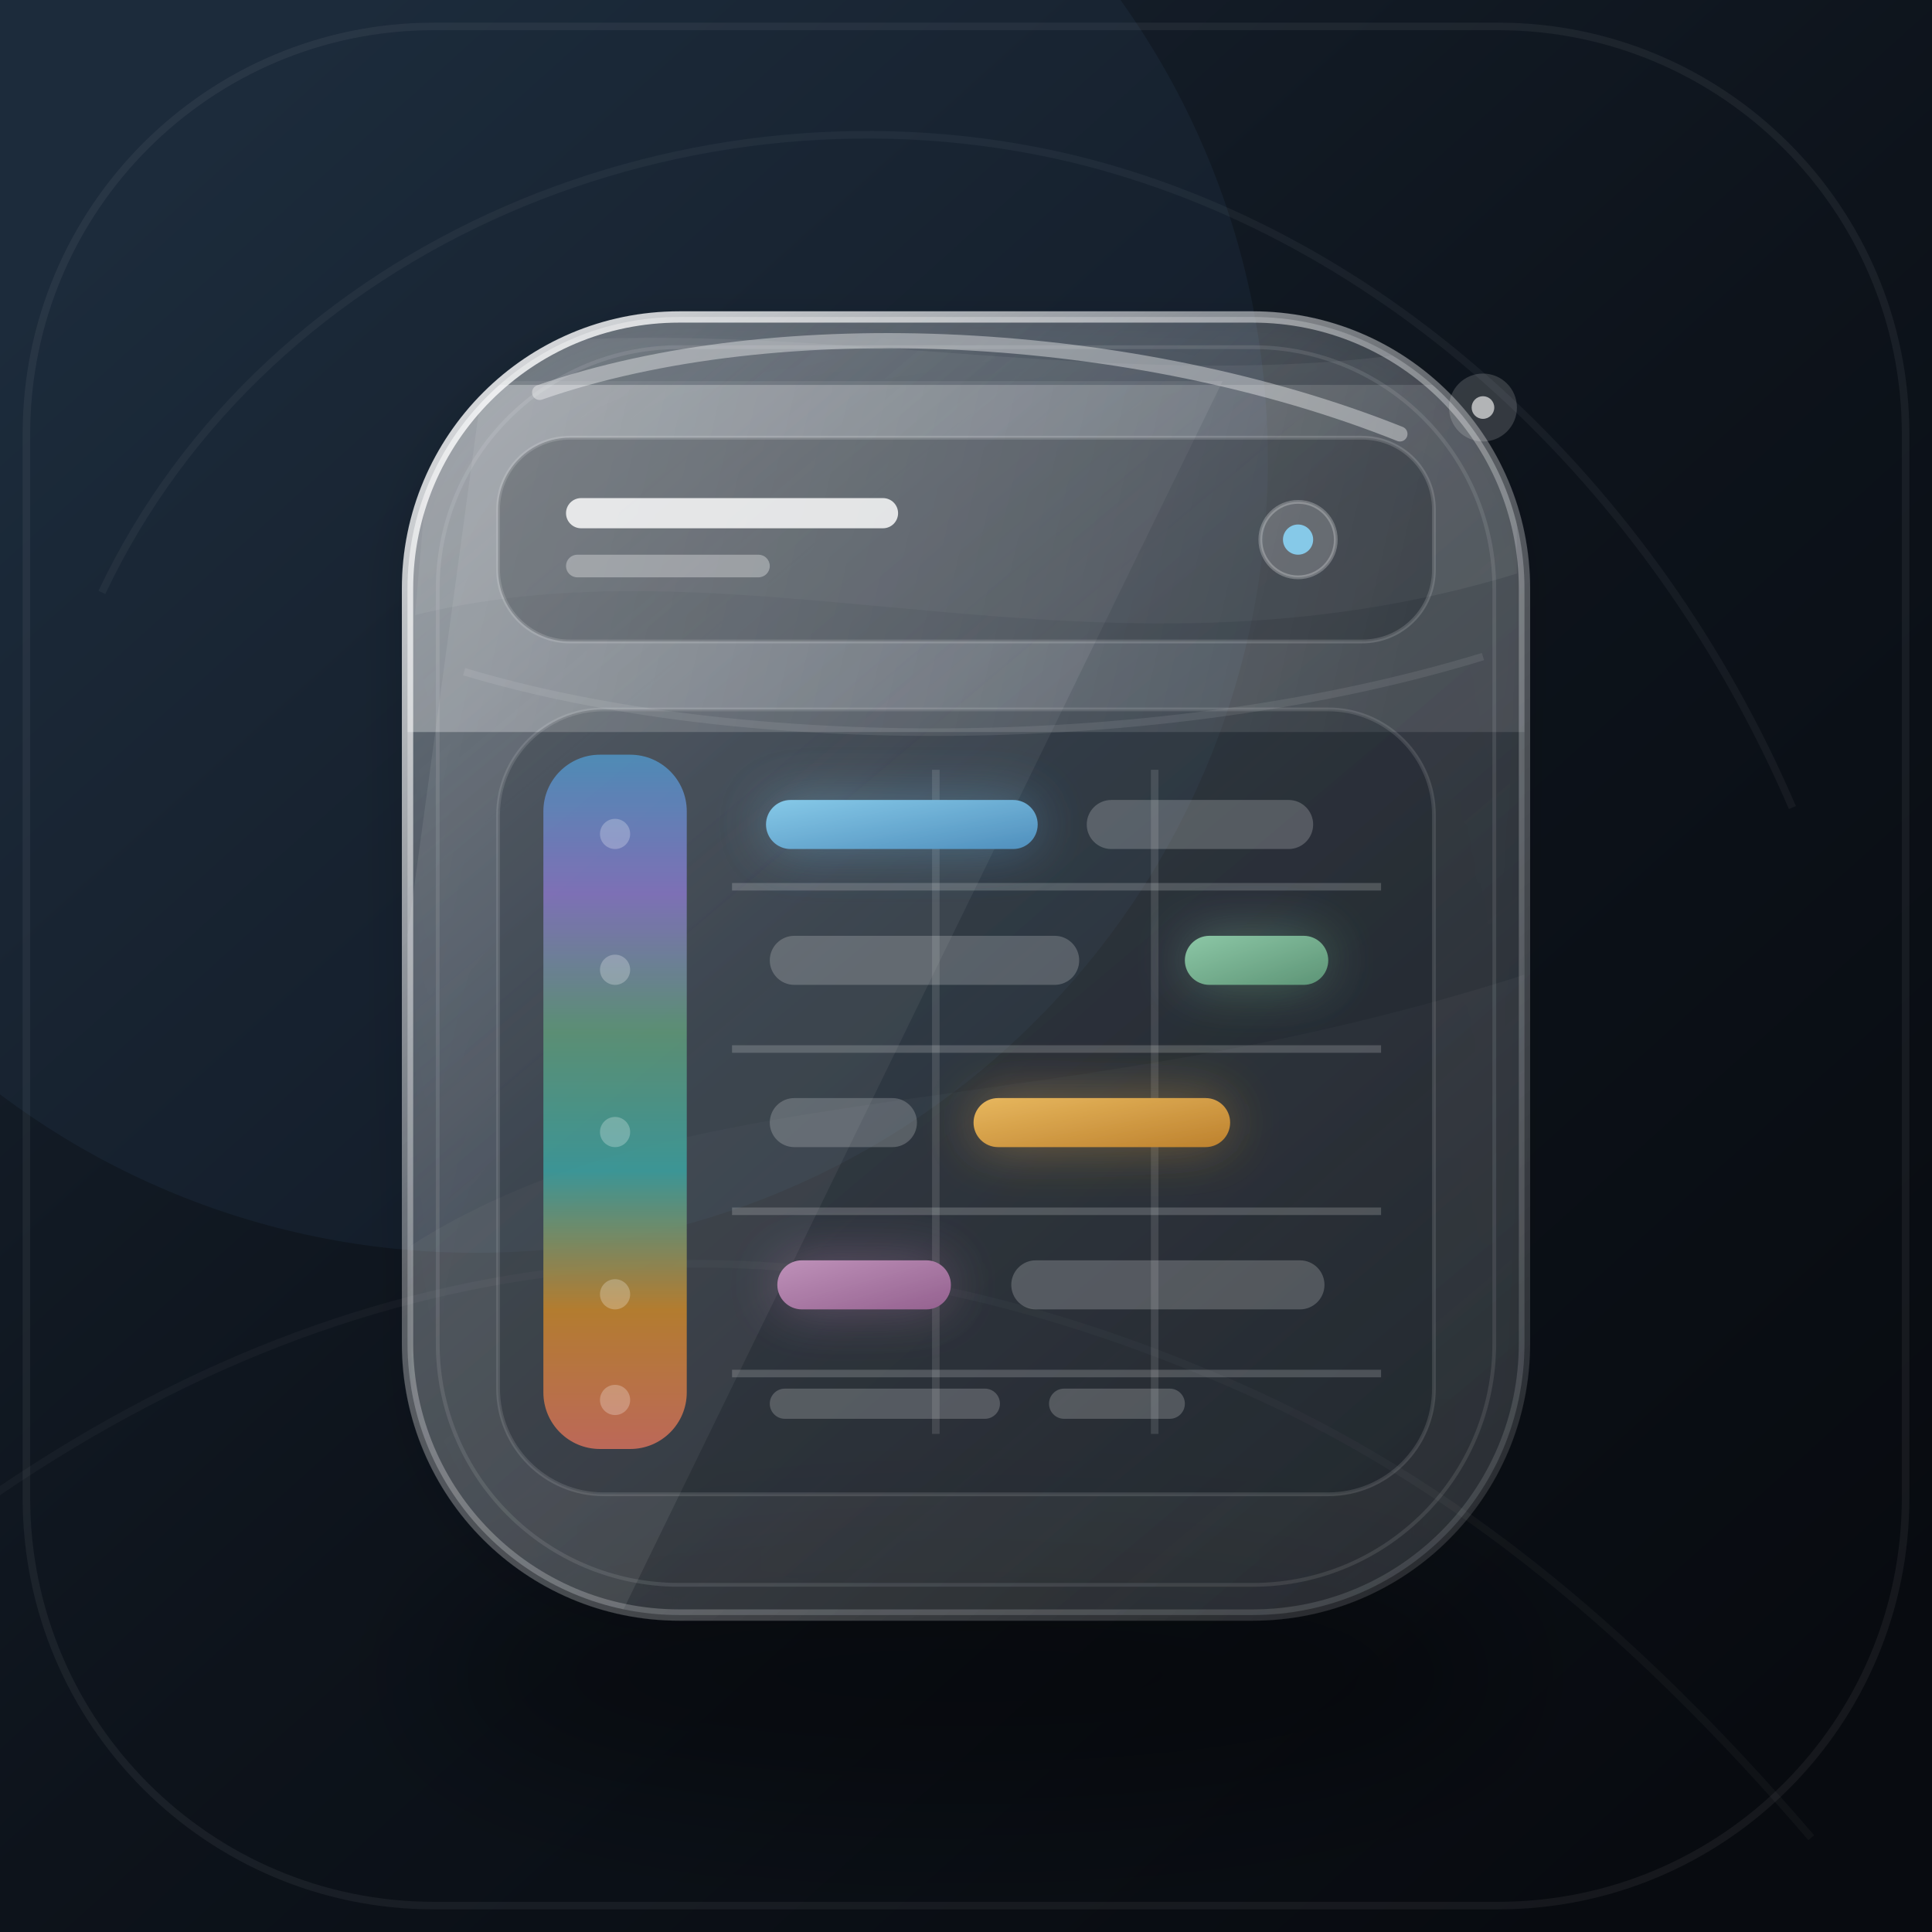
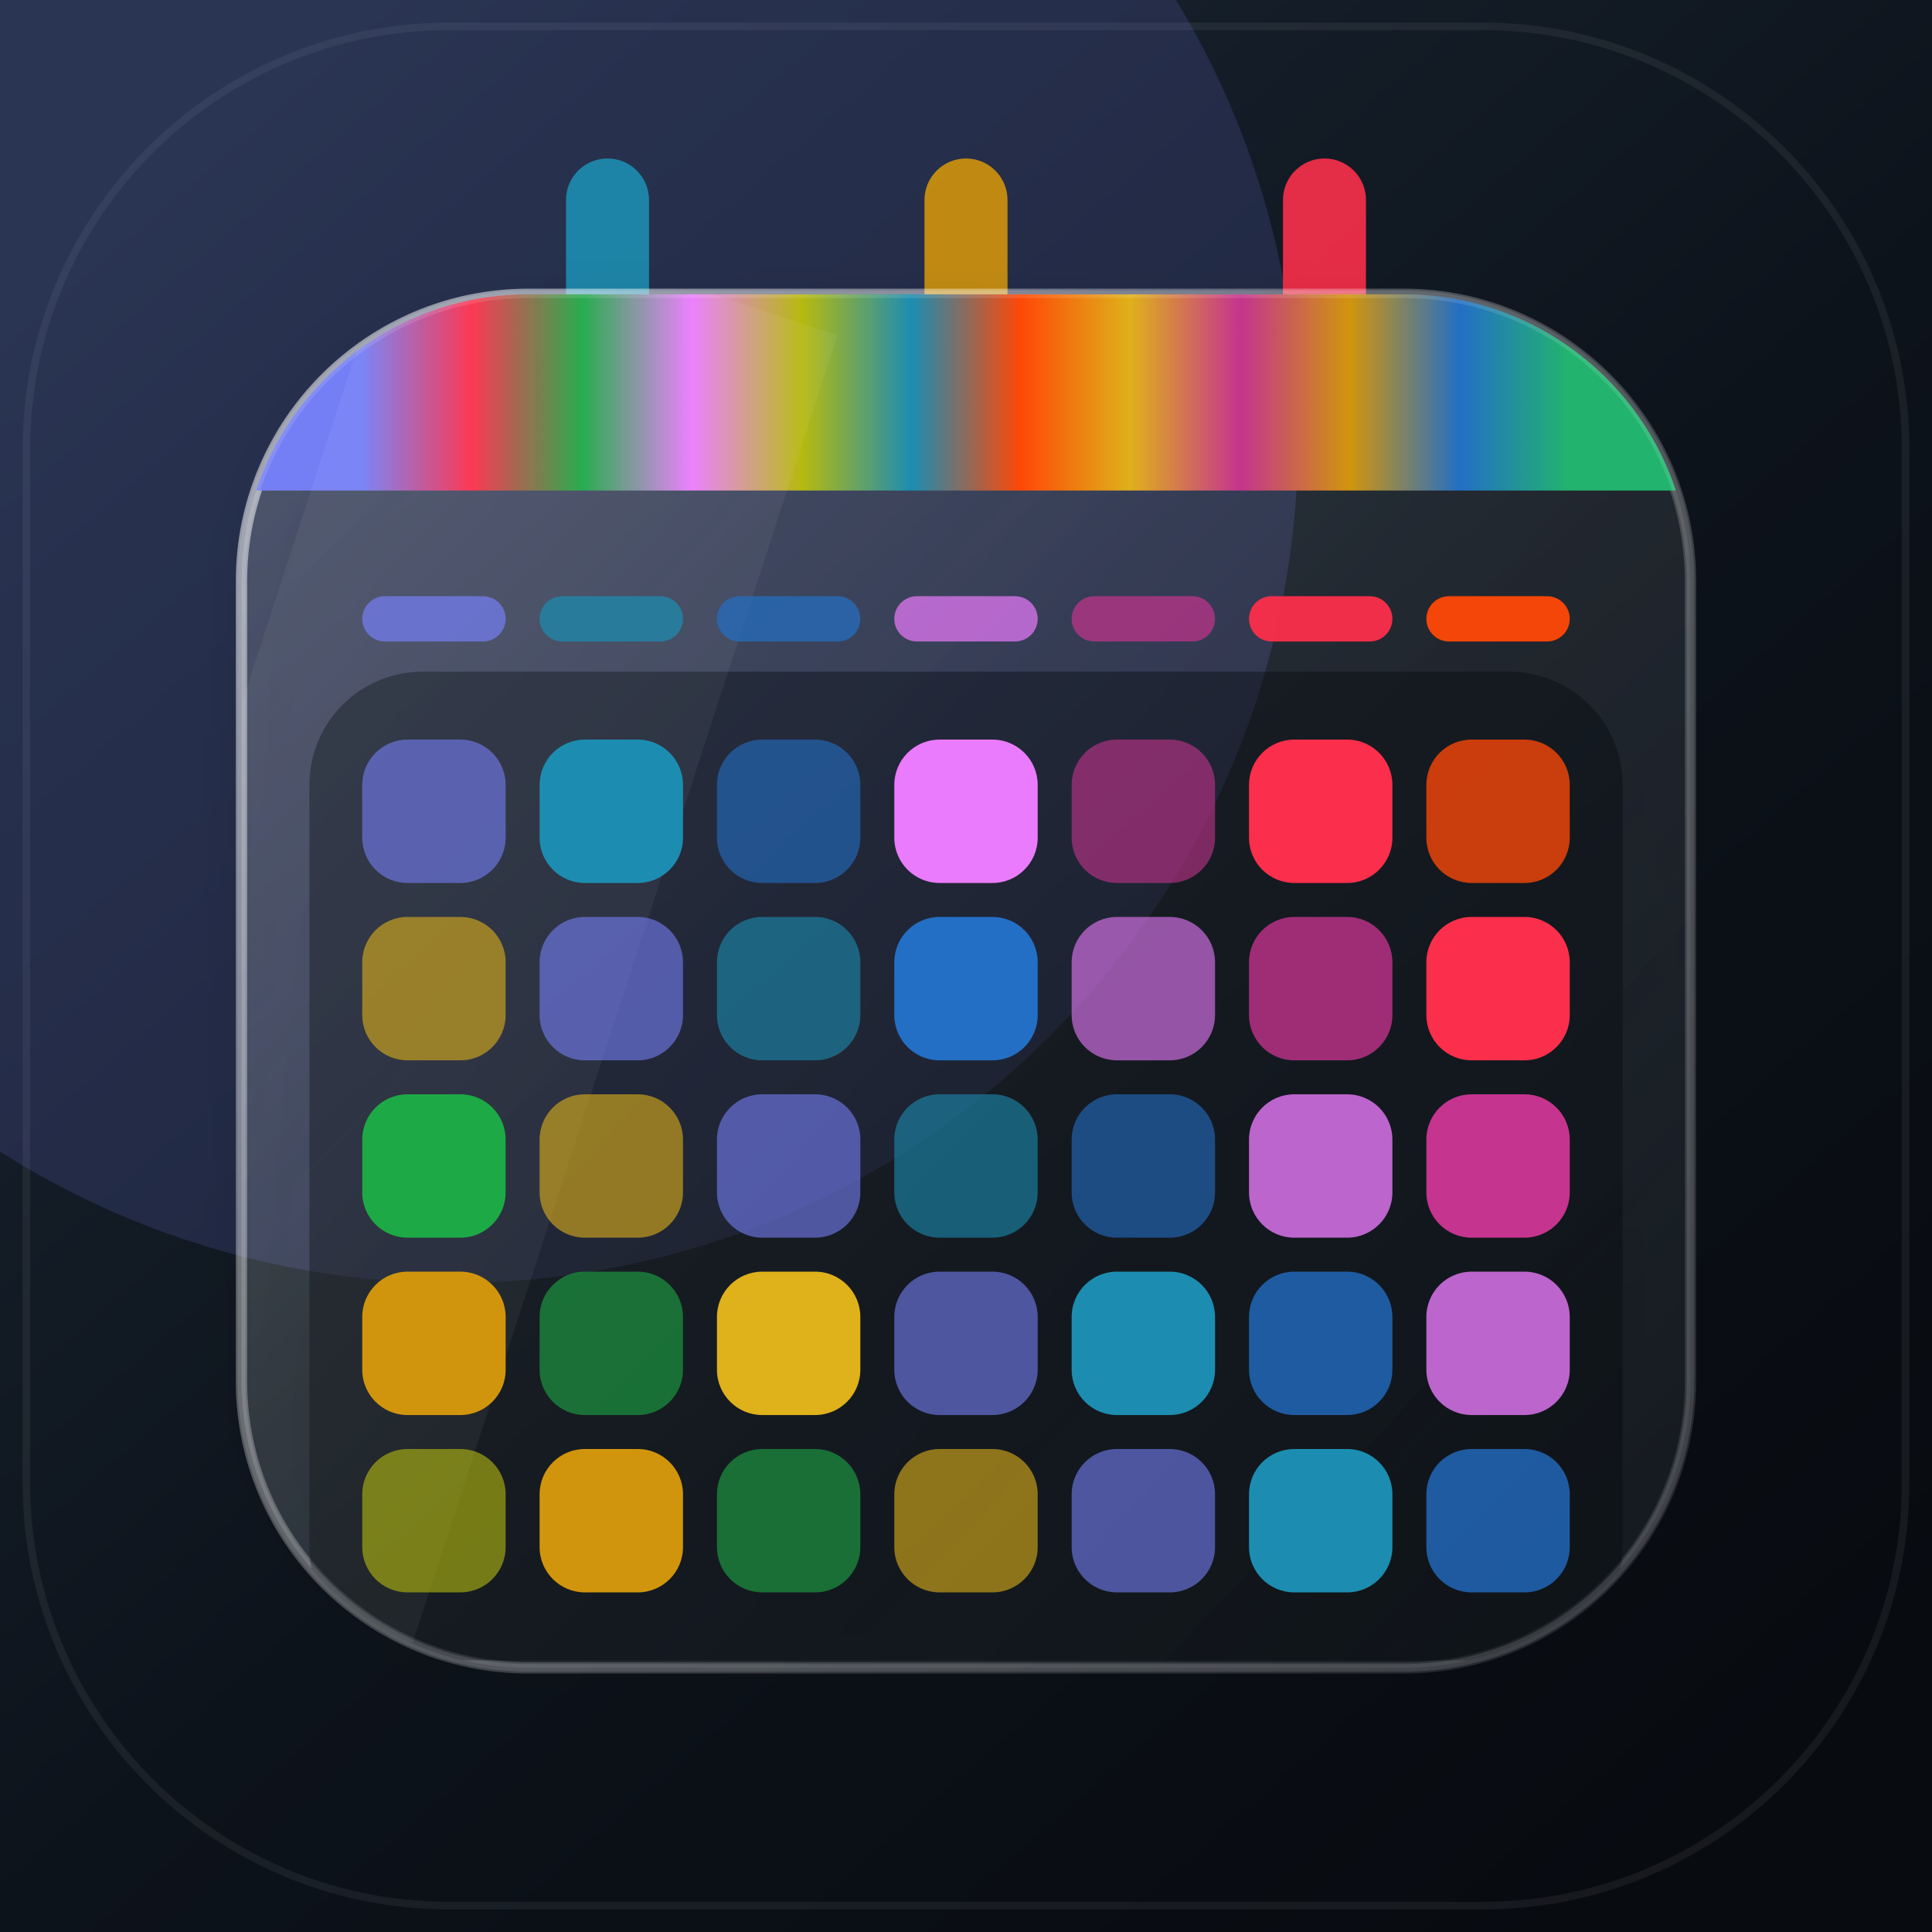
<svg xmlns="http://www.w3.org/2000/svg" viewBox="0 0 512 512" role="img" aria-labelledby="title desc">
  <defs>
-     <linearGradient id="bg" x1="56" y1="34" x2="456" y2="478" gradientUnits="userSpaceOnUse">
-       <stop offset="0" stop-color="#182330" />
-       <stop offset="0.52" stop-color="#0D131B" />
-       <stop offset="1" stop-color="#080B10" />
+     <linearGradient id="bg" x1="60" y1="30" x2="452" y2="482" gradientUnits="userSpaceOnUse">
+       <stop offset="0" stop-color="#1b2734" />
+       <stop offset="0.54" stop-color="#0d131b" />
+       <stop offset="1" stop-color="#080b10" />
    </linearGradient>
-     <radialGradient id="orbIce" cx="0" cy="0" r="1" gradientTransform="translate(126 122) rotate(38) scale(210)">
-       <stop stop-color="#4F8FBD" stop-opacity="0.78" />
-       <stop offset="0.58" stop-color="#4F8FBD" stop-opacity="0.18" />
-       <stop offset="1" stop-color="#4F8FBD" stop-opacity="0" />
+     <linearGradient id="spectrum" x1="96" y1="0" x2="416" y2="0" gradientUnits="userSpaceOnUse">
+       <stop offset="0" stop-color="#757ff5" />
+       <stop offset="0.091" stop-color="#fb2f4b" />
+       <stop offset="0.182" stop-color="#1da945" />
+       <stop offset="0.273" stop-color="#eb7bfd" />
+       <stop offset="0.364" stop-color="#b6ba0f" />
+       <stop offset="0.455" stop-color="#1c8db1" />
+       <stop offset="0.545" stop-color="#fe4807" />
+       <stop offset="0.636" stop-color="#dfb11a" />
+       <stop offset="0.727" stop-color="#c5348e" />
+       <stop offset="0.818" stop-color="#d1950d" />
+       <stop offset="0.909" stop-color="#236fc5" />
+       <stop offset="1" stop-color="#22b46e" />
+     </linearGradient>
+     <linearGradient id="card" x1="64" y1="78" x2="448" y2="442" gradientUnits="userSpaceOnUse">
+       <stop stop-color="#ffffff" stop-opacity="0.16" />
+       <stop offset="0.5" stop-color="#eaf2f9" stop-opacity="0.08" />
+       <stop offset="1" stop-color="#dce7f0" stop-opacity="0.05" />
+     </linearGradient>
+     <linearGradient id="cardStroke" x1="64" y1="78" x2="448" y2="442" gradientUnits="userSpaceOnUse">
+       <stop stop-color="#ffffff" stop-opacity="0.55" />
+       <stop offset="0.5" stop-color="#ffffff" stop-opacity="0.2" />
+       <stop offset="1" stop-color="#ffffff" stop-opacity="0.09" />
+     </linearGradient>
+     <radialGradient id="auroraA" cx="0" cy="0" r="1" gradientTransform="translate(120 116) rotate(38) scale(224)">
+       <stop stop-color="#757ff5" stop-opacity="0.62" />
+       <stop offset="1" stop-color="#757ff5" stop-opacity="0" />
    </radialGradient>
-     <radialGradient id="orbCoral" cx="0" cy="0" r="1" gradientTransform="translate(406 366) rotate(-148) scale(228)">
-       <stop stop-color="#C66C5A" stop-opacity="0.72" />
-       <stop offset="0.56" stop-color="#C66C5A" stop-opacity="0.16" />
-       <stop offset="1" stop-color="#C66C5A" stop-opacity="0" />
+     <radialGradient id="auroraB" cx="0" cy="0" r="1" gradientTransform="translate(408 372) rotate(-146) scale(236)">
+       <stop stop-color="#fe4807" stop-opacity="0.46" />
+       <stop offset="1" stop-color="#fe4807" stop-opacity="0" />
    </radialGradient>
-     <radialGradient id="orbSage" cx="0" cy="0" r="1" gradientTransform="translate(100 430) rotate(-30) scale(186)">
-       <stop stop-color="#5D9476" stop-opacity="0.56" />
-       <stop offset="1" stop-color="#5D9476" stop-opacity="0" />
+     <radialGradient id="auroraC" cx="0" cy="0" r="1" gradientTransform="translate(96 428) rotate(-28) scale(196)">
+       <stop stop-color="#b6ba0f" stop-opacity="0.4" />
+       <stop offset="1" stop-color="#b6ba0f" stop-opacity="0" />
    </radialGradient>
-     <linearGradient id="frame" x1="118" y1="94" x2="392" y2="420" gradientUnits="userSpaceOnUse">
-       <stop stop-color="#FFFFFF" stop-opacity="0.34" />
-       <stop offset="0.42" stop-color="#EAF2F9" stop-opacity="0.18" />
-       <stop offset="1" stop-color="#DCE7F0" stop-opacity="0.10" />
-     </linearGradient>
-     <linearGradient id="frameStroke" x1="126" y1="100" x2="386" y2="418" gradientUnits="userSpaceOnUse">
-       <stop stop-color="#FFFFFF" stop-opacity="0.82" />
-       <stop offset="0.44" stop-color="#FFFFFF" stop-opacity="0.30" />
-       <stop offset="1" stop-color="#FFFFFF" stop-opacity="0.11" />
-     </linearGradient>
-     <linearGradient id="header" x1="138" y1="122" x2="374" y2="177" gradientUnits="userSpaceOnUse">
-       <stop stop-color="#FFFFFF" stop-opacity="0.30" />
-       <stop offset="1" stop-color="#FFFFFF" stop-opacity="0.10" />
-     </linearGradient>
-     <linearGradient id="monthSpectrum" x1="0" y1="0" x2="0" y2="1">
-       <stop offset="0" stop-color="#4F8FBD" />
-       <stop offset="0.2" stop-color="#8273BD" />
-       <stop offset="0.4" stop-color="#5D9476" />
-       <stop offset="0.6" stop-color="#3C9B9B" />
-       <stop offset="0.8" stop-color="#BD812D" />
-       <stop offset="1" stop-color="#C66C5A" />
-     </linearGradient>
-     <linearGradient id="pillCool" x1="0" y1="0" x2="1" y2="1">
-       <stop stop-color="#86C9E8" />
-       <stop offset="1" stop-color="#4F8FBD" />
-     </linearGradient>
-     <linearGradient id="pillSage" x1="0" y1="0" x2="1" y2="1">
-       <stop stop-color="#8CC7A6" />
-       <stop offset="1" stop-color="#5D9476" />
-     </linearGradient>
-     <linearGradient id="pillAmber" x1="0" y1="0" x2="1" y2="1">
-       <stop stop-color="#E7B75E" />
-       <stop offset="1" stop-color="#BD812D" />
-     </linearGradient>
-     <linearGradient id="pillPlum" x1="0" y1="0" x2="1" y2="1">
-       <stop stop-color="#BE91B9" />
-       <stop offset="1" stop-color="#94618F" />
-     </linearGradient>
-     <filter id="shadow" x="-35%" y="-35%" width="170%" height="190%">
-       <feDropShadow dx="0" dy="24" stdDeviation="22" flood-color="#000000" flood-opacity="0.52" />
-       <feDropShadow dx="0" dy="5" stdDeviation="6" flood-color="#000000" flood-opacity="0.32" />
+     <filter id="cardShadow" x="-35%" y="-35%" width="170%" height="180%">
+       <feDropShadow dx="0" dy="22" stdDeviation="22" flood-color="#000000" flood-opacity="0.5" />
+       <feDropShadow dx="0" dy="4" stdDeviation="6" flood-color="#000000" flood-opacity="0.3" />
    </filter>
-     <filter id="softBlur" x="-50%" y="-50%" width="200%" height="200%">
-       <feGaussianBlur stdDeviation="18" />
-     </filter>
-     <filter id="pillGlow" x="-60%" y="-100%" width="220%" height="300%">
-       <feGaussianBlur in="SourceGraphic" stdDeviation="7" result="blur" />
-       <feColorMatrix in="blur" type="matrix" values="1 0 0 0 0 0 1 0 0 0 0 0 1 0 0 0 0 0 .45 0" result="glow" />
-       <feMerge>
-         <feMergeNode in="glow" />
-         <feMergeNode in="SourceGraphic" />
-       </feMerge>
-     </filter>
-     <clipPath id="panelClip">
-       <rect x="108" y="84" width="296" height="344" rx="72" />
+     <clipPath id="cardClip">
+       <rect x="64" y="78" width="384" height="364" rx="76" />
    </clipPath>
  </defs>
  <rect width="512" height="512" fill="url(#bg)" />
-   <rect x="7" y="7" width="498" height="498" rx="108" fill="none" stroke="#FFFFFF" stroke-opacity="0.055" stroke-width="2" />
-   <path d="M27 157C71 64 183 18 284 42c83 20 154 86 191 172" fill="none" stroke="#FFFFFF" stroke-opacity="0.045" stroke-width="2" />
-   <path d="M-10 402c103-74 213-87 330-38 61 25 111 66 160 123" fill="none" stroke="#FFFFFF" stroke-opacity="0.035" stroke-width="2" />
-   <circle cx="126" cy="122" r="210" fill="url(#orbIce)" />
-   <circle cx="406" cy="366" r="228" fill="url(#orbCoral)" />
-   <circle cx="100" cy="430" r="186" fill="url(#orbSage)" />
-   <ellipse cx="257" cy="444" rx="142" ry="34" fill="#000000" fill-opacity="0.34" filter="url(#softBlur)" />
-   <g filter="url(#shadow)">
-     <rect x="108" y="84" width="296" height="344" rx="72" fill="url(#frame)" stroke="url(#frameStroke)" stroke-width="3" />
-     <rect x="116" y="92" width="280" height="328" rx="64" fill="none" stroke="#FFFFFF" stroke-opacity="0.10" />
+   <rect x="7" y="7" width="498" height="498" rx="112" fill="none" stroke="#ffffff" stroke-opacity="0.06" stroke-width="2" />
+   <circle class="orb orb-a" cx="120" cy="116" r="224" fill="url(#auroraA)" />
+   <circle class="orb orb-b" cx="408" cy="372" r="236" fill="url(#auroraB)" />
+   <circle class="orb orb-c" cx="96" cy="428" r="196" fill="url(#auroraC)" />
+   <g class="binder">
+     <rect x="150" y="42" width="22" height="62" rx="11" fill="#1c8db1" fill-opacity="0.9" />
+     <rect x="245" y="42" width="22" height="62" rx="11" fill="#d1950d" fill-opacity="0.9" />
+     <rect x="340" y="42" width="22" height="62" rx="11" fill="#fb2f4b" fill-opacity="0.9" />
  </g>
-   <g clip-path="url(#panelClip)">
-     <path d="M93 102h319v92H93z" fill="url(#header)" />
-     <path d="M116 94C206 78 310 112 402 88v64c-111 34-203-11-292 11z" fill="#FFFFFF" fill-opacity="0.055" />
-     <path d="M109 330c74-47 169-31 296-72v170H109z" fill="#FFFFFF" fill-opacity="0.035" />
-     <path d="M128 101L324 101 165 427H108V248z" fill="#FFFFFF" fill-opacity="0.075" />
+   <g filter="url(#cardShadow)">
+     <rect x="64" y="78" width="384" height="364" rx="76" fill="url(#card)" stroke="url(#cardStroke)" stroke-width="3" />
  </g>
-   <rect x="132" y="116" width="248" height="54" rx="19" fill="#0B1219" fill-opacity="0.28" stroke="#FFFFFF" stroke-opacity="0.15" />
-   <rect x="150" y="132" width="88" height="8" rx="4" fill="#FFFFFF" fill-opacity="0.82" />
-   <rect x="150" y="147" width="54" height="6" rx="3" fill="#FFFFFF" fill-opacity="0.33" />
-   <circle cx="344" cy="143" r="10" fill="#FFFFFF" fill-opacity="0.18" stroke="#FFFFFF" stroke-opacity="0.25" />
-   <circle cx="344" cy="143" r="4" fill="#86C9E8" />
-   <g>
-     <rect x="132" y="188" width="248" height="208" rx="28" fill="#071018" fill-opacity="0.22" stroke="#FFFFFF" stroke-opacity="0.12" />
-     <rect x="144" y="200" width="38" height="184" rx="15" fill="url(#monthSpectrum)" opacity="0.92" />
-     <path d="M194 235H366M194 278H366M194 321H366M194 364H366" stroke="#FFFFFF" stroke-opacity="0.18" stroke-width="2" />
-     <path d="M248 204V380M306 204V380" stroke="#FFFFFF" stroke-opacity="0.12" stroke-width="2" />
-     <g fill="#FFFFFF" fill-opacity="0.25">
-       <circle cx="163" cy="221" r="4" />
-       <circle cx="163" cy="257" r="4" />
-       <circle cx="163" cy="300" r="4" />
-       <circle cx="163" cy="343" r="4" />
-       <circle cx="163" cy="371" r="4" />
-     </g>
-     <g filter="url(#pillGlow)">
-       <rect x="203" y="212" width="72" height="13" rx="6.5" fill="url(#pillCool)" />
-       <rect x="314" y="248" width="38" height="13" rx="6.5" fill="url(#pillSage)" />
-       <rect x="258" y="291" width="68" height="13" rx="6.5" fill="url(#pillAmber)" />
-       <rect x="206" y="334" width="46" height="13" rx="6.5" fill="url(#pillPlum)" />
-     </g>
-     <g fill="#FFFFFF" fill-opacity="0.20">
-       <rect x="288" y="212" width="60" height="13" rx="6.5" />
-       <rect x="204" y="248" width="82" height="13" rx="6.5" />
-       <rect x="204" y="291" width="39" height="13" rx="6.5" />
-       <rect x="268" y="334" width="83" height="13" rx="6.5" />
-       <rect x="204" y="368" width="61" height="8" rx="4" />
-       <rect x="278" y="368" width="36" height="8" rx="4" />
-     </g>
+   <g clip-path="url(#cardClip)">
+     <rect x="64" y="78" width="384" height="52" fill="url(#spectrum)" />
+     <rect x="82" y="178" width="348" height="262" rx="30" fill="#060a10" fill-opacity="0.42" />
+     <rect class="sheen" x="40" y="60" width="120" height="420" transform="rotate(18 100 270)" fill="#ffffff" fill-opacity="0.05" />
+     <rect x="96" y="158" width="38" height="12" rx="6" fill="#757ff5" fill-opacity="0.7" />
+     <rect x="143" y="158" width="38" height="12" rx="6" fill="#1c8db1" fill-opacity="0.7" />
+     <rect x="190" y="158" width="38" height="12" rx="6" fill="#236fc5" fill-opacity="0.7" />
+     <rect x="237" y="158" width="38" height="12" rx="6" fill="#eb7bfd" fill-opacity="0.7" />
+     <rect x="284" y="158" width="38" height="12" rx="6" fill="#c5348e" fill-opacity="0.7" />
+     <rect x="331" y="158" width="38" height="12" rx="6" fill="#fb2f4b" fill-opacity="0.95" />
+     <rect x="378" y="158" width="38" height="12" rx="6" fill="#fe4807" fill-opacity="0.95" />
+     <rect x="96" y="196" width="38" height="38" rx="12" fill="#757ff5" fill-opacity="0.6" />
+     <rect x="143" y="196" width="38" height="38" rx="12" fill="#1c8db1" fill-opacity="1" />
+     <rect x="190" y="196" width="38" height="38" rx="12" fill="#236fc5" fill-opacity="0.6" />
+     <rect x="237" y="196" width="38" height="38" rx="12" fill="#eb7bfd" fill-opacity="1" />
+     <rect x="284" y="196" width="38" height="38" rx="12" fill="#c5348e" fill-opacity="0.6" />
+     <rect x="331" y="196" width="38" height="38" rx="12" fill="#fb2f4b" fill-opacity="1" />
+     <rect x="378" y="196" width="38" height="38" rx="12" fill="#fe4807" fill-opacity="0.78" />
+     <rect x="96" y="243" width="38" height="38" rx="12" fill="#dfb11a" fill-opacity="0.6" />
+     <rect x="143" y="243" width="38" height="38" rx="12" fill="#757ff5" fill-opacity="0.6" />
+     <rect x="190" y="243" width="38" height="38" rx="12" fill="#1c8db1" fill-opacity="0.6" />
+     <rect x="237" y="243" width="38" height="38" rx="12" fill="#236fc5" fill-opacity="1" />
+     <rect x="284" y="243" width="38" height="38" rx="12" fill="#eb7bfd" fill-opacity="0.6" />
+     <rect x="331" y="243" width="38" height="38" rx="12" fill="#c5348e" fill-opacity="0.78" />
+     <rect x="378" y="243" width="38" height="38" rx="12" fill="#fb2f4b" fill-opacity="1" />
+     <rect x="96" y="290" width="38" height="38" rx="12" fill="#1da945" fill-opacity="1" />
+     <rect x="143" y="290" width="38" height="38" rx="12" fill="#dfb11a" fill-opacity="0.6" />
+     <rect x="190" y="290" width="38" height="38" rx="12" fill="#757ff5" fill-opacity="0.6" />
+     <rect x="237" y="290" width="38" height="38" rx="12" fill="#1c8db1" fill-opacity="0.6" />
+     <rect x="284" y="290" width="38" height="38" rx="12" fill="#236fc5" fill-opacity="0.6" />
+     <rect x="331" y="290" width="38" height="38" rx="12" fill="#eb7bfd" fill-opacity="0.78" />
+     <rect x="378" y="290" width="38" height="38" rx="12" fill="#c5348e" fill-opacity="1" />
+     <rect x="96" y="337" width="38" height="38" rx="12" fill="#d1950d" fill-opacity="1" />
+     <rect x="143" y="337" width="38" height="38" rx="12" fill="#1da945" fill-opacity="0.6" />
+     <rect x="190" y="337" width="38" height="38" rx="12" fill="#dfb11a" fill-opacity="1" />
+     <rect x="237" y="337" width="38" height="38" rx="12" fill="#757ff5" fill-opacity="0.6" />
+     <rect x="284" y="337" width="38" height="38" rx="12" fill="#1c8db1" fill-opacity="1" />
+     <rect x="331" y="337" width="38" height="38" rx="12" fill="#236fc5" fill-opacity="0.78" />
+     <rect x="378" y="337" width="38" height="38" rx="12" fill="#eb7bfd" fill-opacity="0.78" />
+     <rect x="96" y="384" width="38" height="38" rx="12" fill="#b6ba0f" fill-opacity="0.6" />
+     <rect x="143" y="384" width="38" height="38" rx="12" fill="#d1950d" fill-opacity="1" />
+     <rect x="190" y="384" width="38" height="38" rx="12" fill="#1da945" fill-opacity="0.6" />
+     <rect x="237" y="384" width="38" height="38" rx="12" fill="#dfb11a" fill-opacity="0.6" />
+     <rect x="284" y="384" width="38" height="38" rx="12" fill="#757ff5" fill-opacity="0.6" />
+     <rect x="331" y="384" width="38" height="38" rx="12" fill="#1c8db1" fill-opacity="1" />
+     <rect x="378" y="384" width="38" height="38" rx="12" fill="#236fc5" fill-opacity="0.78" />
  </g>
-   <path d="M143 104c63-22 158-17 228 11" fill="none" stroke="#FFFFFF" stroke-opacity="0.38" stroke-width="4" stroke-linecap="round" />
-   <path d="M123 178c73 22 185 22 270-4" fill="none" stroke="#FFFFFF" stroke-opacity="0.085" stroke-width="2" />
-   <circle cx="393" cy="108" r="9" fill="#FFFFFF" fill-opacity="0.16" />
-   <circle cx="393" cy="108" r="3" fill="#FFFFFF" fill-opacity="0.62" />
+   <rect x="64" y="78" width="384" height="364" rx="76" fill="none" stroke="#ffffff" stroke-opacity="0.12" stroke-width="2" />
</svg>
